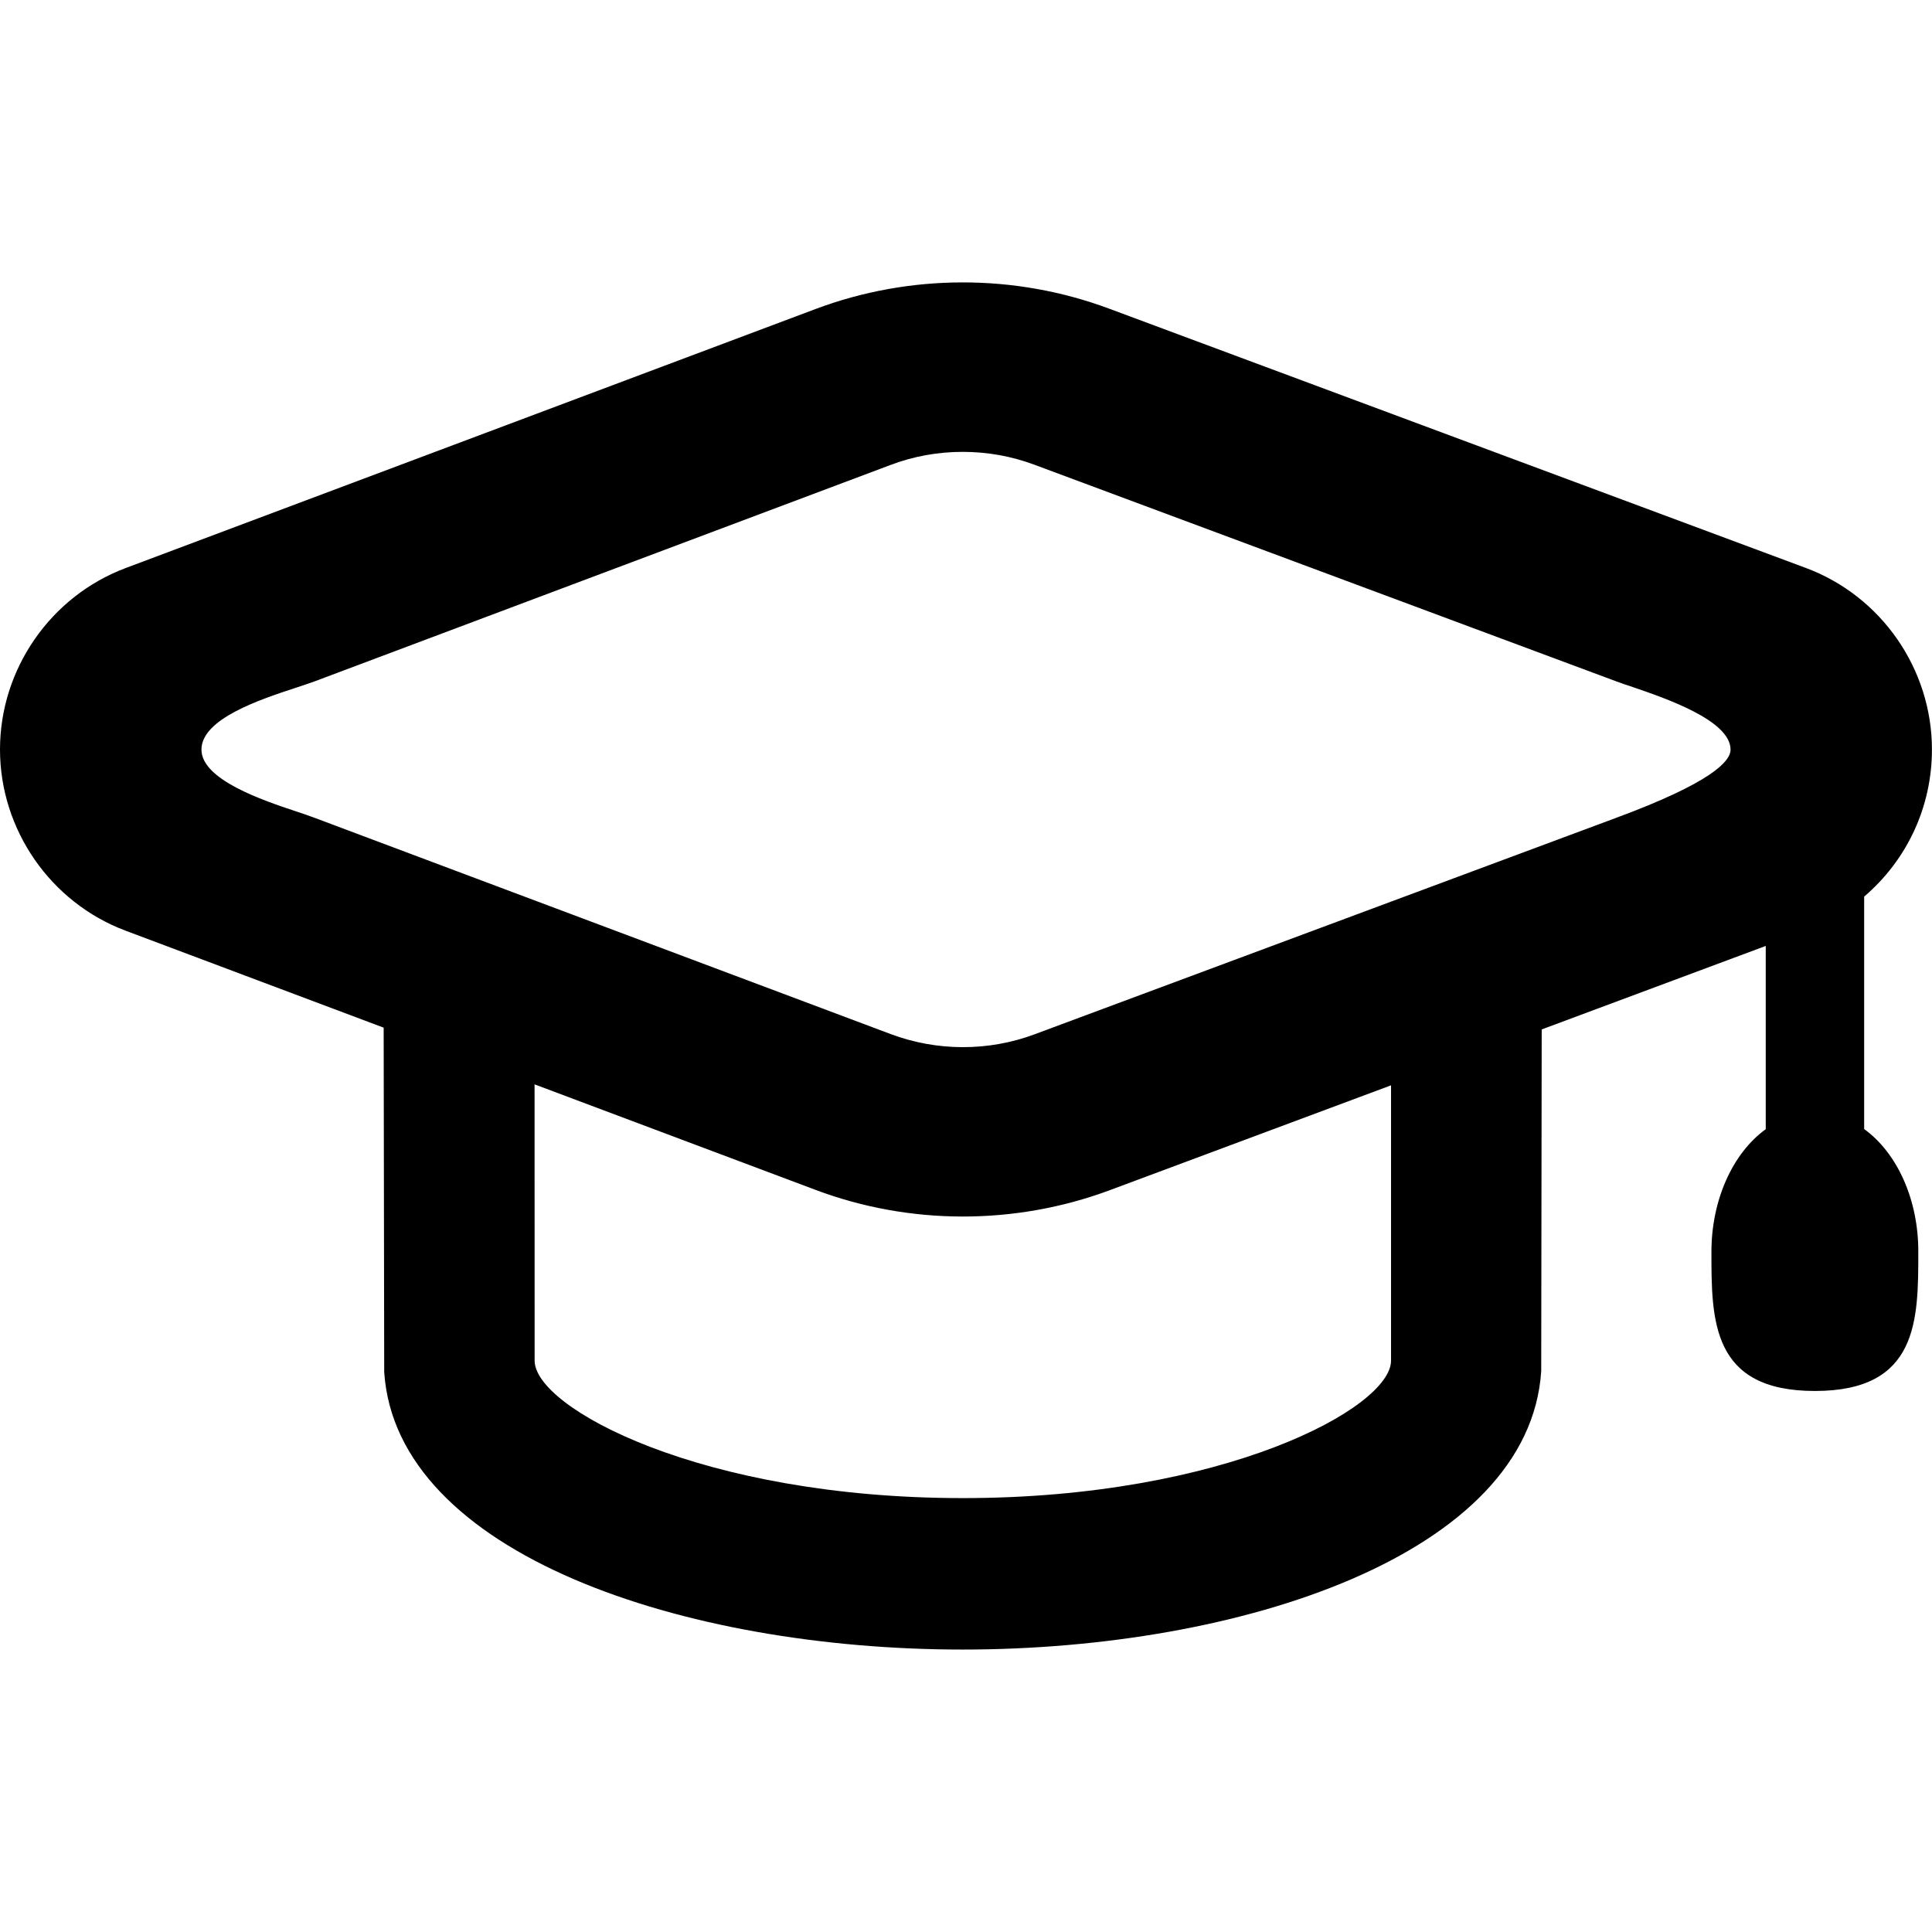
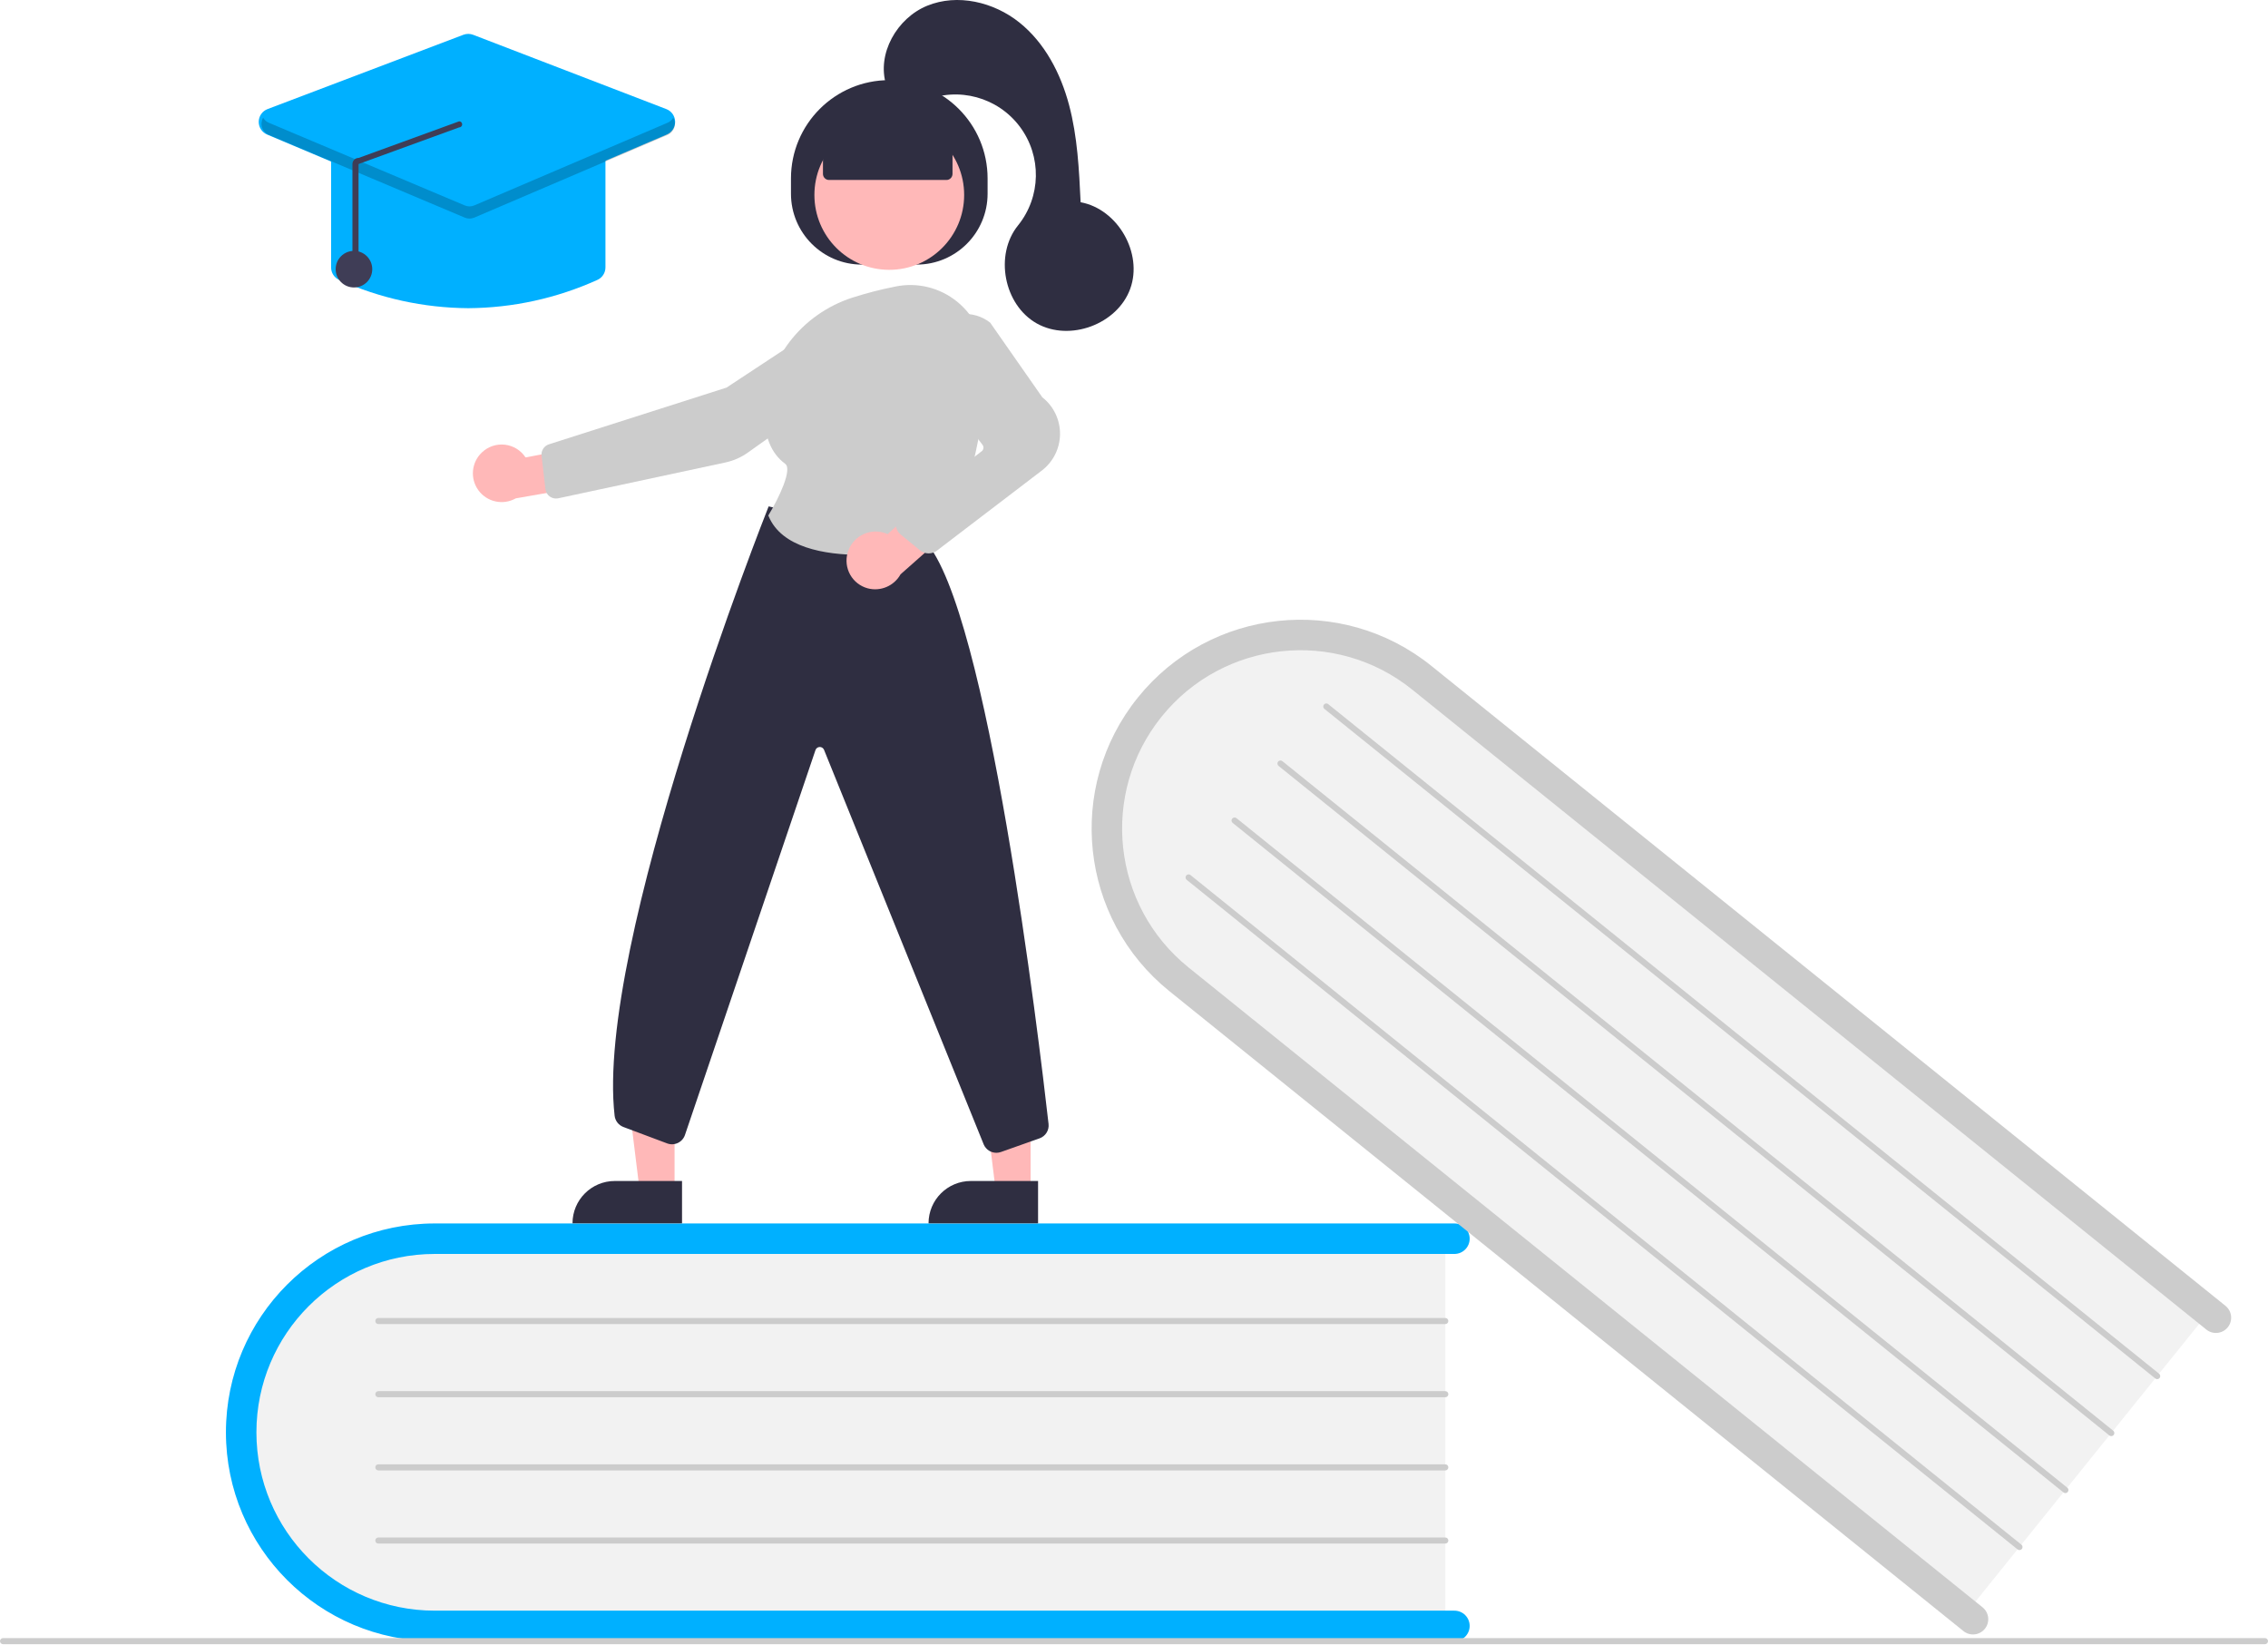
- <svg xmlns="http://www.w3.org/2000/svg" fill="#000000" version="1.1" id="Capa_1" width="45rem" height="25rem" viewBox="0 0 31.725 31.725" xml:space="preserve">
-   <g>
-     <path d="M30.611,18.54v-3.817c0.708-0.605,1.113-1.479,1.113-2.415c0-1.323-0.832-2.521-2.071-2.982L18.212,5.068   c-1.55-0.577-3.276-0.574-4.822,0.007L2.063,9.328C0.83,9.791,0,10.988,0,12.307c0,1.317,0.83,2.514,2.063,2.976L6.3,16.875   l0.009,5.655c0.197,2.99,4.928,4.557,9.499,4.557s9.302-1.564,9.5-4.571l0.008-5.612l3.679-1.371v3.009   c-0.545,0.395-0.892,1.165-0.892,2.015c0,1.123,0,2.284,1.699,2.284c1.698,0,1.698-1.161,1.698-2.284   C31.503,19.706,31.157,18.935,30.611,18.54z M8.778,17.806l4.612,1.732c1.545,0.582,3.274,0.584,4.825,0.009l4.627-1.725v4.521   c0,0.773-2.738,2.257-7.032,2.257c-4.292,0-7.031-1.481-7.031-2.257L8.778,17.806L8.778,17.806z M14.625,16.98L5.168,13.43   c-0.085-0.032-0.19-0.068-0.308-0.107c-0.542-0.181-1.552-0.518-1.552-1.014c0-0.506,0.964-0.822,1.539-1.012   c0.123-0.04,0.232-0.077,0.321-0.109l9.455-3.553c0.381-0.144,0.78-0.215,1.185-0.215c0.404,0,0.799,0.07,1.177,0.211l9.551,3.556   c0.077,0.029,0.172,0.062,0.278,0.096c0.52,0.179,1.603,0.544,1.603,1.026c0,0.194-0.317,0.543-1.882,1.122l-9.549,3.554   C16.229,17.267,15.384,17.265,14.625,16.98z" />
-   </g>
+ <svg xmlns="http://www.w3.org/2000/svg" data-name="Layer 1" width="45rem" height="25rem" viewBox="0 0 744 539.286">
+   <path d="M702.114,584.643v130H376.415c-37.109,0-67.301-29.16-67.301-65s30.192-65,67.301-65Z" transform="translate(-228 -180.357)" fill="#f2f2f2" />
+   <path d="M710.114,713.643a5.002,5.002,0,0,1-5,5h-334.5a68.5,68.5,0,1,1,0-137h334.5a5,5,0,0,1,0,10h-334.5a58.5,58.5,0,1,0,0,117h334.5A5.002,5.002,0,0,1,710.114,713.643Z" transform="translate(-228 -180.357)" fill="#00b0ff" />
+   <path d="M702.114,614.643h-350a1,1,0,1,1,0-2h350a1,1,0,0,1,0,2Z" transform="translate(-228 -180.357)" fill="#ccc" />
+   <path d="M702.114,638.643h-350a1,1,0,1,1,0-2h350a1,1,0,0,1,0,2Z" transform="translate(-228 -180.357)" fill="#ccc" />
+   <path d="M702.114,662.643h-350a1,1,0,1,1,0-2h350a1,1,0,0,1,0,2Z" transform="translate(-228 -180.357)" fill="#ccc" />
+   <path d="M702.114,686.643h-350a1,1,0,1,1,0-2h350a1,1,0,0,1,0,2Z" transform="translate(-228 -180.357)" fill="#ccc" />
+   <path d="M953.832,609.114,872.267,710.342,618.652,505.992c-28.896-23.283-34.111-64.932-11.624-92.84s64.292-31.671,93.189-8.388Z" transform="translate(-228 -180.357)" fill="#f2f2f2" />
+   <path d="M879.124,714.583a5.002,5.002,0,0,1-7.031.756L611.625,505.467a68.5,68.5,0,0,1,85.957-106.679L958.05,608.66a5,5,0,1,1-6.274,7.787L691.307,406.575a58.5,58.5,0,1,0-73.408,91.106L878.367,707.553A5.002,5.002,0,0,1,879.124,714.583Z" transform="translate(-228 -180.357)" fill="#ccc" />
+   <path d="M935.009,632.474,662.471,412.877a1,1,0,1,1,1.255-1.557L936.264,630.917a1,1,0,1,1-1.255,1.557Z" transform="translate(-228 -180.357)" fill="#ccc" />
+   <path d="M919.951,651.163,647.413,431.565a1,1,0,0,1,1.255-1.557L921.206,649.605a1,1,0,1,1-1.255,1.557Z" transform="translate(-228 -180.357)" fill="#ccc" />
+   <path d="M904.893,669.851,632.355,450.254a1,1,0,0,1,1.255-1.557L906.148,668.294a1,1,0,1,1-1.255,1.557Z" transform="translate(-228 -180.357)" fill="#ccc" />
+   <path d="M889.835,688.539,617.297,468.942a1,1,0,1,1,1.255-1.557L891.089,686.982a1,1,0,1,1-1.255,1.557Z" transform="translate(-228 -180.357)" fill="#ccc" />
+   <path d="M971,719.643H229a1,1,0,0,1,0-2H971a1,1,0,0,1,0,2Z" transform="translate(-228 -180.357)" fill="#ccc" />
+   <polygon points="338.081 390.622 326.649 390.621 321.212 346.525 338.085 346.527 338.081 390.622" fill="#ffb8b8" />
+   <path d="M318.482,387.355h22.048a0,0,0,0,1,0,0v13.882a0,0,0,0,1,0,0H304.6a0,0,0,0,1,0,0v0A13.882,13.882,0,0,1,318.482,387.355Z" fill="#2f2e41" />
+   <polygon points="221.286 390.622 209.854 390.621 204.417 346.525 221.29 346.527 221.286 390.622" fill="#ffb8b8" />
+   <path d="M201.688,387.355h22.048a0,0,0,0,1,0,0v13.882a0,0,0,0,1,0,0H187.806a0,0,0,0,1,0,0v0A13.882,13.882,0,0,1,201.688,387.355Z" fill="#2f2e41" />
+   <path d="M487.471,243.89v-5a32.25,32.25,0,0,1,32.25-32.25h0a32.25,32.25,0,0,1,32.25,32.25v5a23.25,23.25,0,0,1-23.25,23.25h-18A23.25,23.25,0,0,1,487.471,243.89Z" transform="translate(-228 -180.357)" fill="#2f2e41" />
+   <circle cx="291.721" cy="63.942" r="24.561" fill="#ffb8b8" />
+   <path d="M634.488,376.475" transform="translate(-228 -180.357)" fill="#ffb8b8" />
+   <path d="M386.125,328.713A9.377,9.377,0,0,1,400.405,330.39l21.055-3.983,5.541,12.205-29.812,5.207a9.428,9.428,0,0,1-11.064-15.106Z" transform="translate(-228 -180.357)" fill="#ffb8b8" />
+   <path d="M500.573,284.328l.275.417L466.322,307.49l-58.258,18.603a3.508,3.508,0,0,0-2.412,3.738l1.271,10.947a3.501,3.501,0,0,0,4.21,3.018l54.83-11.753a19.806,19.806,0,0,0,7.371-3.245L512.122,301.201a10.02,10.02,0,0,0,4.158-8.947,9.975,9.975,0,0,0-15.433-7.508Z" transform="translate(-228 -180.357)" fill="#ccc" />
+   <path d="M554.853,558.466a4.518,4.518,0,0,1-4.138-2.701l-52.41-129.501a1.5,1.5,0,0,0-2.809.158L452.739,552.495a4.501,4.501,0,0,1-5.882,2.891l-14.338-5.377a4.489,4.489,0,0,1-2.897-3.705c-6.45-56.192,49.8-198.03,50.369-199.456l.157-.395,51.277,11.343.107.116c20.458,22.318,37.273,163.082,40.437,191.074a4.479,4.479,0,0,1-2.971,4.747l-12.656,4.476A4.457,4.457,0,0,1,554.853,558.466Z" transform="translate(-228 -180.357)" fill="#2f2e41" />
+   <path d="M510.673,362.363c-12.424,0-26.274-2.477-30.538-12.701l-.098-.235.133-.218c3.365-5.521,7.813-14.94,5.422-16.709-4.709-3.482-6.994-9.21-6.792-17.025.44-16.966,12-32.029,28.766-37.482h0A127.642,127.642,0,0,1,521.829,274.321a24.281,24.281,0,0,1,20.133,4.972,24.526,24.526,0,0,1,9.096,18.871c.176,18.131-2.615,43.383-16.912,60.72a4.448,4.448,0,0,1-2.633,1.531A122.223,122.223,0,0,1,510.673,362.363Z" transform="translate(-228 -180.357)" fill="#ccc" />
+   <path d="M506.051,361.684a9.556,9.556,0,0,1,11.678-6.664,9.407,9.407,0,0,1,1.448.536l15.987-14.549,11.118,7.49-22.862,20.231a9.539,9.539,0,0,1-10.813,4.587A9.394,9.394,0,0,1,506.051,361.684Z" transform="translate(-228 -180.357)" fill="#ffb8b8" />
+   <path d="M532.632,361.869a4.488,4.488,0,0,1-2.845-1.015l-6.304-5.152a4.5,4.5,0,0,1,.109-7.055l26.442-20.28a1.503,1.503,0,0,0,.283-2.095L533.996,304.696a13.285,13.285,0,0,1,.887-17.114h0a13.248,13.248,0,0,1,17.888-1.431l.103.109,17.042,24.402a15.193,15.193,0,0,1-.36,24.186l-34.246,26.139A4.507,4.507,0,0,1,532.632,361.869Z" transform="translate(-228 -180.357)" fill="#ccc" />
+   <path d="M497.965,237.39V225.204l21.756-9.5,20.744,9.5v12.186a2,2,0,0,1-2,2h-38.5A2,2,0,0,1,497.965,237.39Z" transform="translate(-228 -180.357)" fill="#2f2e41" />
+   <path d="M518.722,208.257c-3.199-10.239,3.519-21.972,13.451-26.025s21.813-1.22,30.194,5.476,13.58,16.724,16.335,27.091,3.278,21.177,3.787,31.891c12.202,2.241,20.503,16.714,16.276,28.378s-19.873,17.459-30.678,11.362-13.935-22.485-6.136-32.134a26.374,26.374,0,0,0-30.688-40.91C525.248,215.902,517.702,209.368,518.722,208.257Z" transform="translate(-228 -180.357)" fill="#2f2e41" />
+   <path d="M381.614,281.44a104.449,104.449,0,0,1-42.348-9.275,4.473,4.473,0,0,1-2.652-4.104V231.643a4.505,4.505,0,0,1,4.5-4.5h81a4.505,4.505,0,0,1,4.5,4.5v36.418a4.473,4.473,0,0,1-2.652,4.104h0A104.449,104.449,0,0,1,381.614,281.44Z" transform="translate(-228 -180.357)" fill="#00b0ff" />
+   <path d="M381.603,251.937a4.505,4.505,0,0,1-1.749-.352l-64.232-27.1a4.5,4.5,0,0,1,.153-8.353L380.008,191.765a4.484,4.484,0,0,1,3.211.007l63.372,24.368a4.5,4.5,0,0,1,.154,8.338L383.373,251.577A4.507,4.507,0,0,1,381.603,251.937Z" transform="translate(-228 -180.357)" fill="#00b0ff" />
+   <circle cx="116.114" cy="88.286" r="6" fill="#3f3d56" />
+   <path d="M446.965,220.631,383.592,247.73a4,4,0,0,1-3.127.008l-64.232-27.099a3.925,3.925,0,0,1-1.913-1.681,3.997,3.997,0,0,0,1.913,5.681l64.232,27.099a4,4,0,0,0,3.127-.008l63.373-27.099a3.997,3.997,0,0,0,1.895-5.673A3.927,3.927,0,0,1,446.965,220.631Z" transform="translate(-228 -180.357)" opacity="0.2" />
+   <path d="M344.618,268.62a1,1,0,0,0,1-1V234.158l32.981-12.015a1,1,0,0,0,.03-2l-32.981,12.015a1.962,1.962,0,0,0-1.433.575,1.986,1.986,0,0,0-.596,1.425v33.461A1,1,0,0,0,344.618,268.62Z" transform="translate(-228 -180.357)" fill="#3f3d56" />
</svg>
